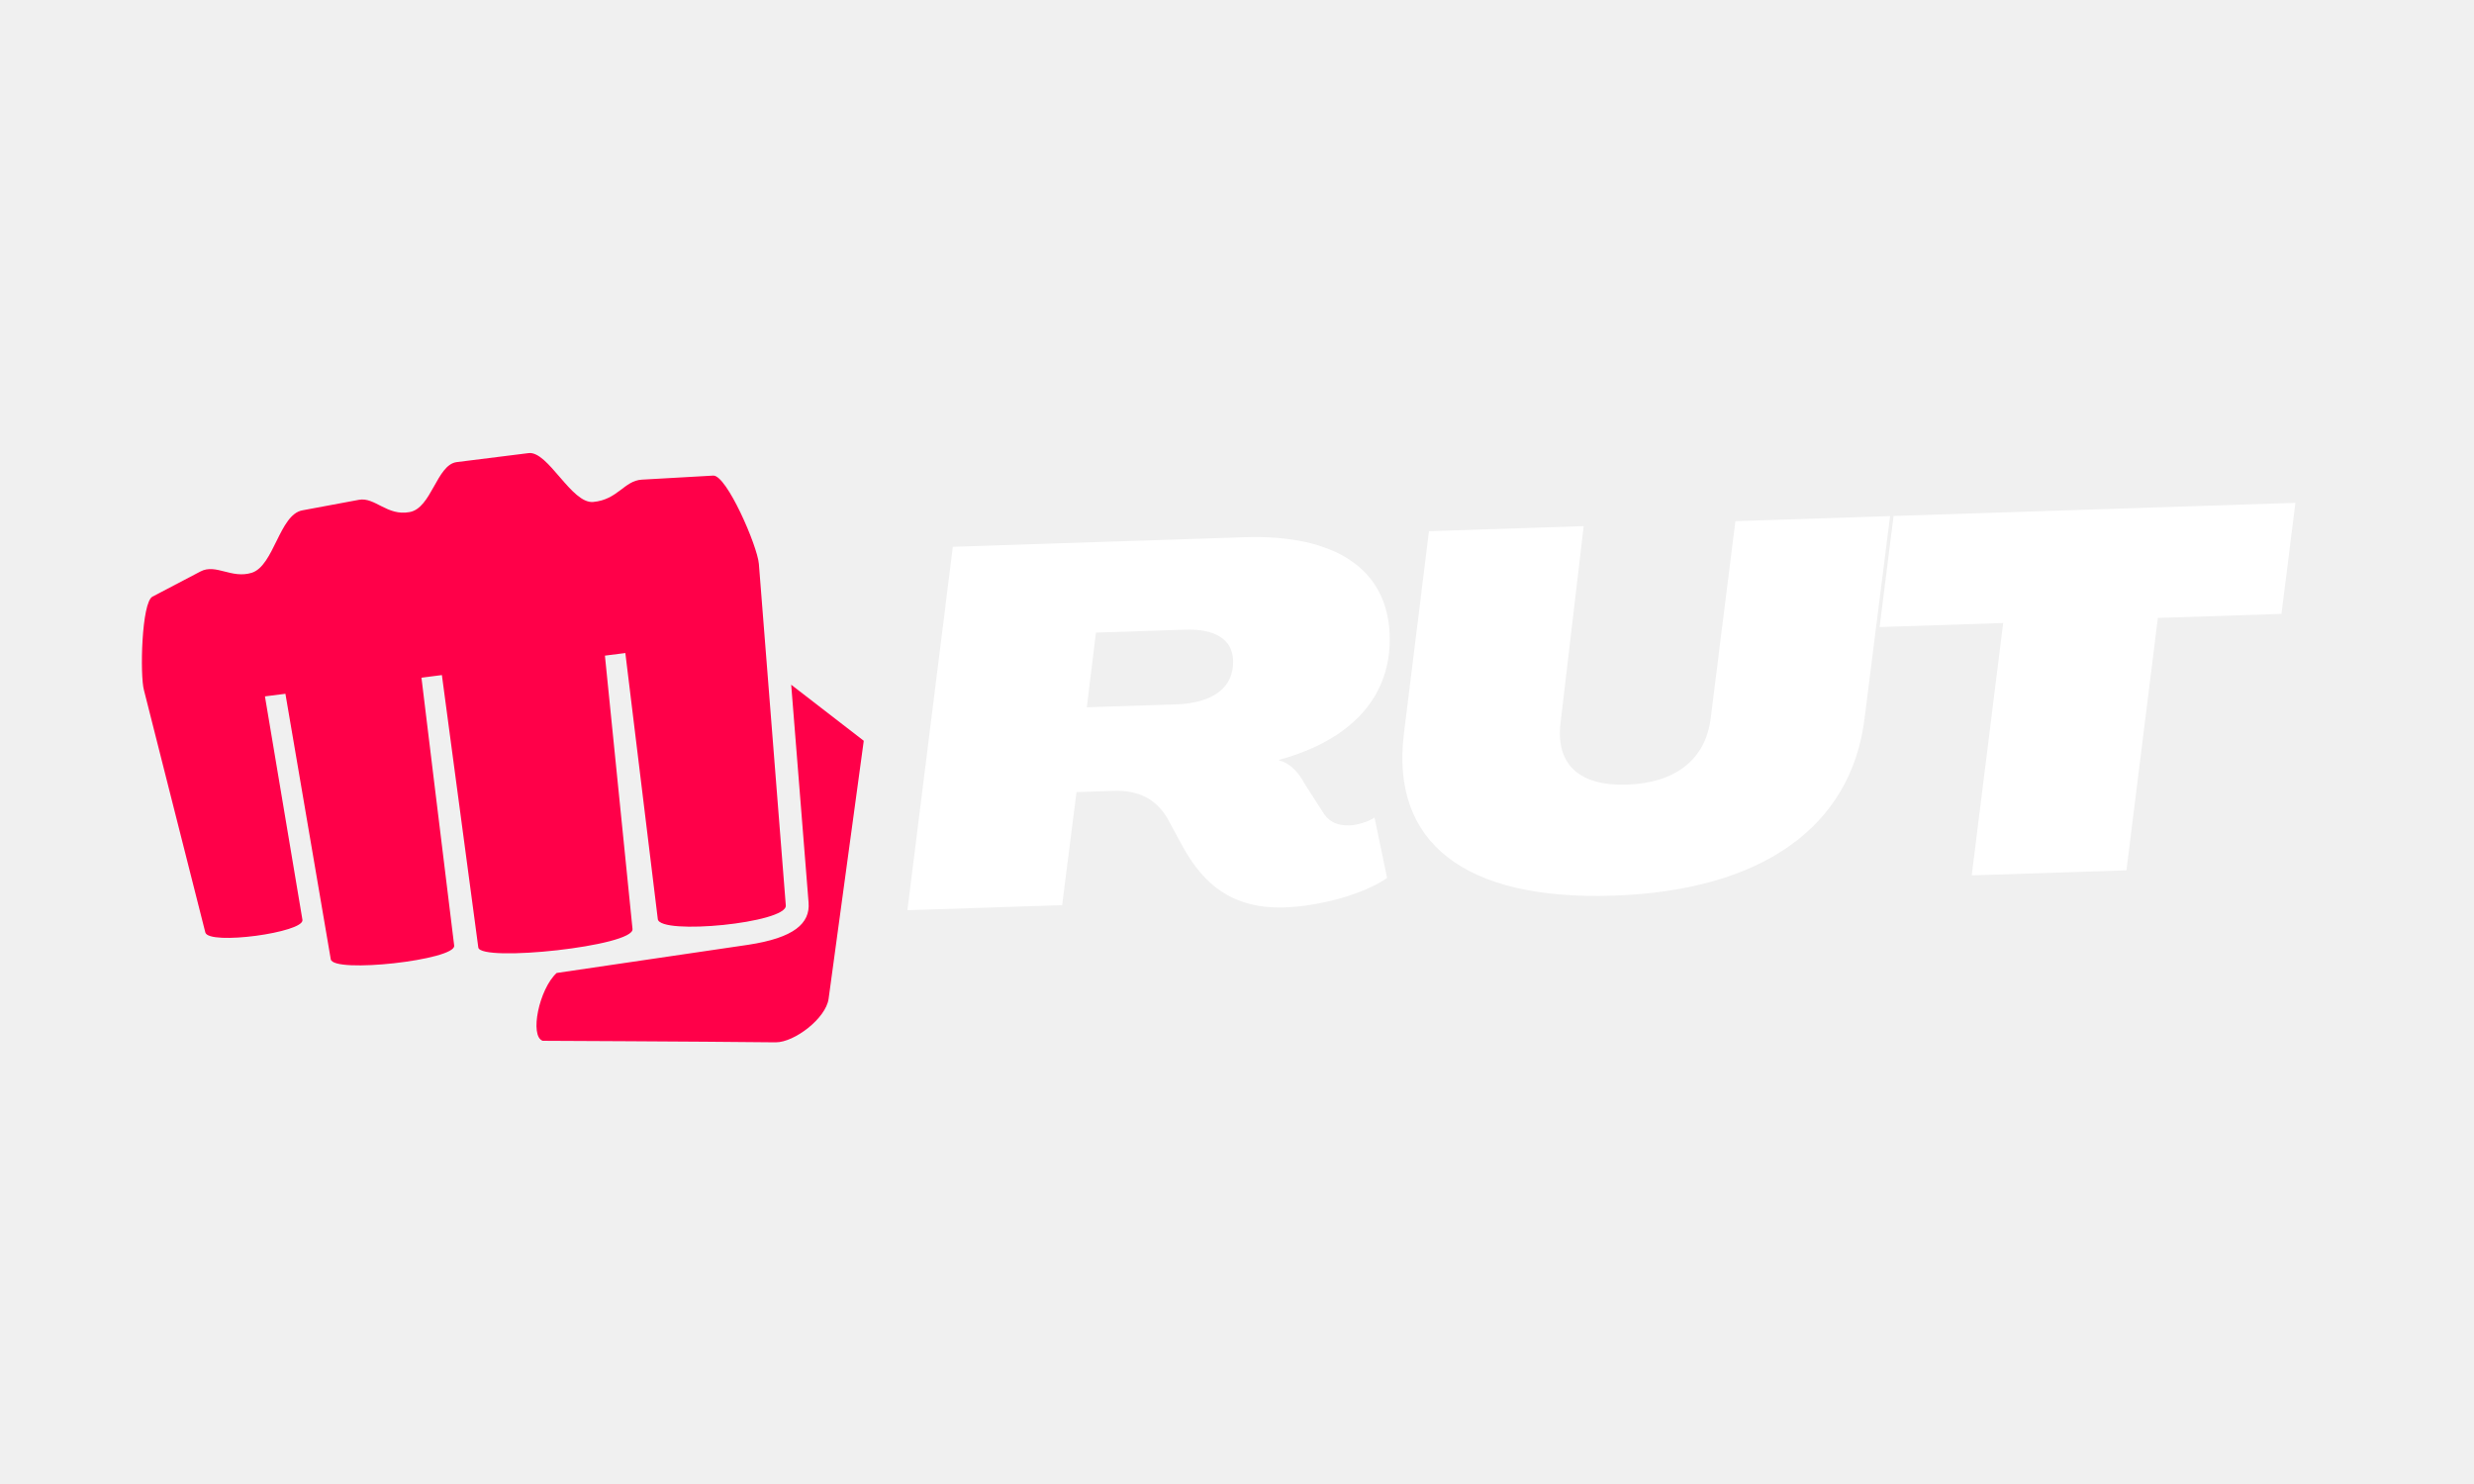
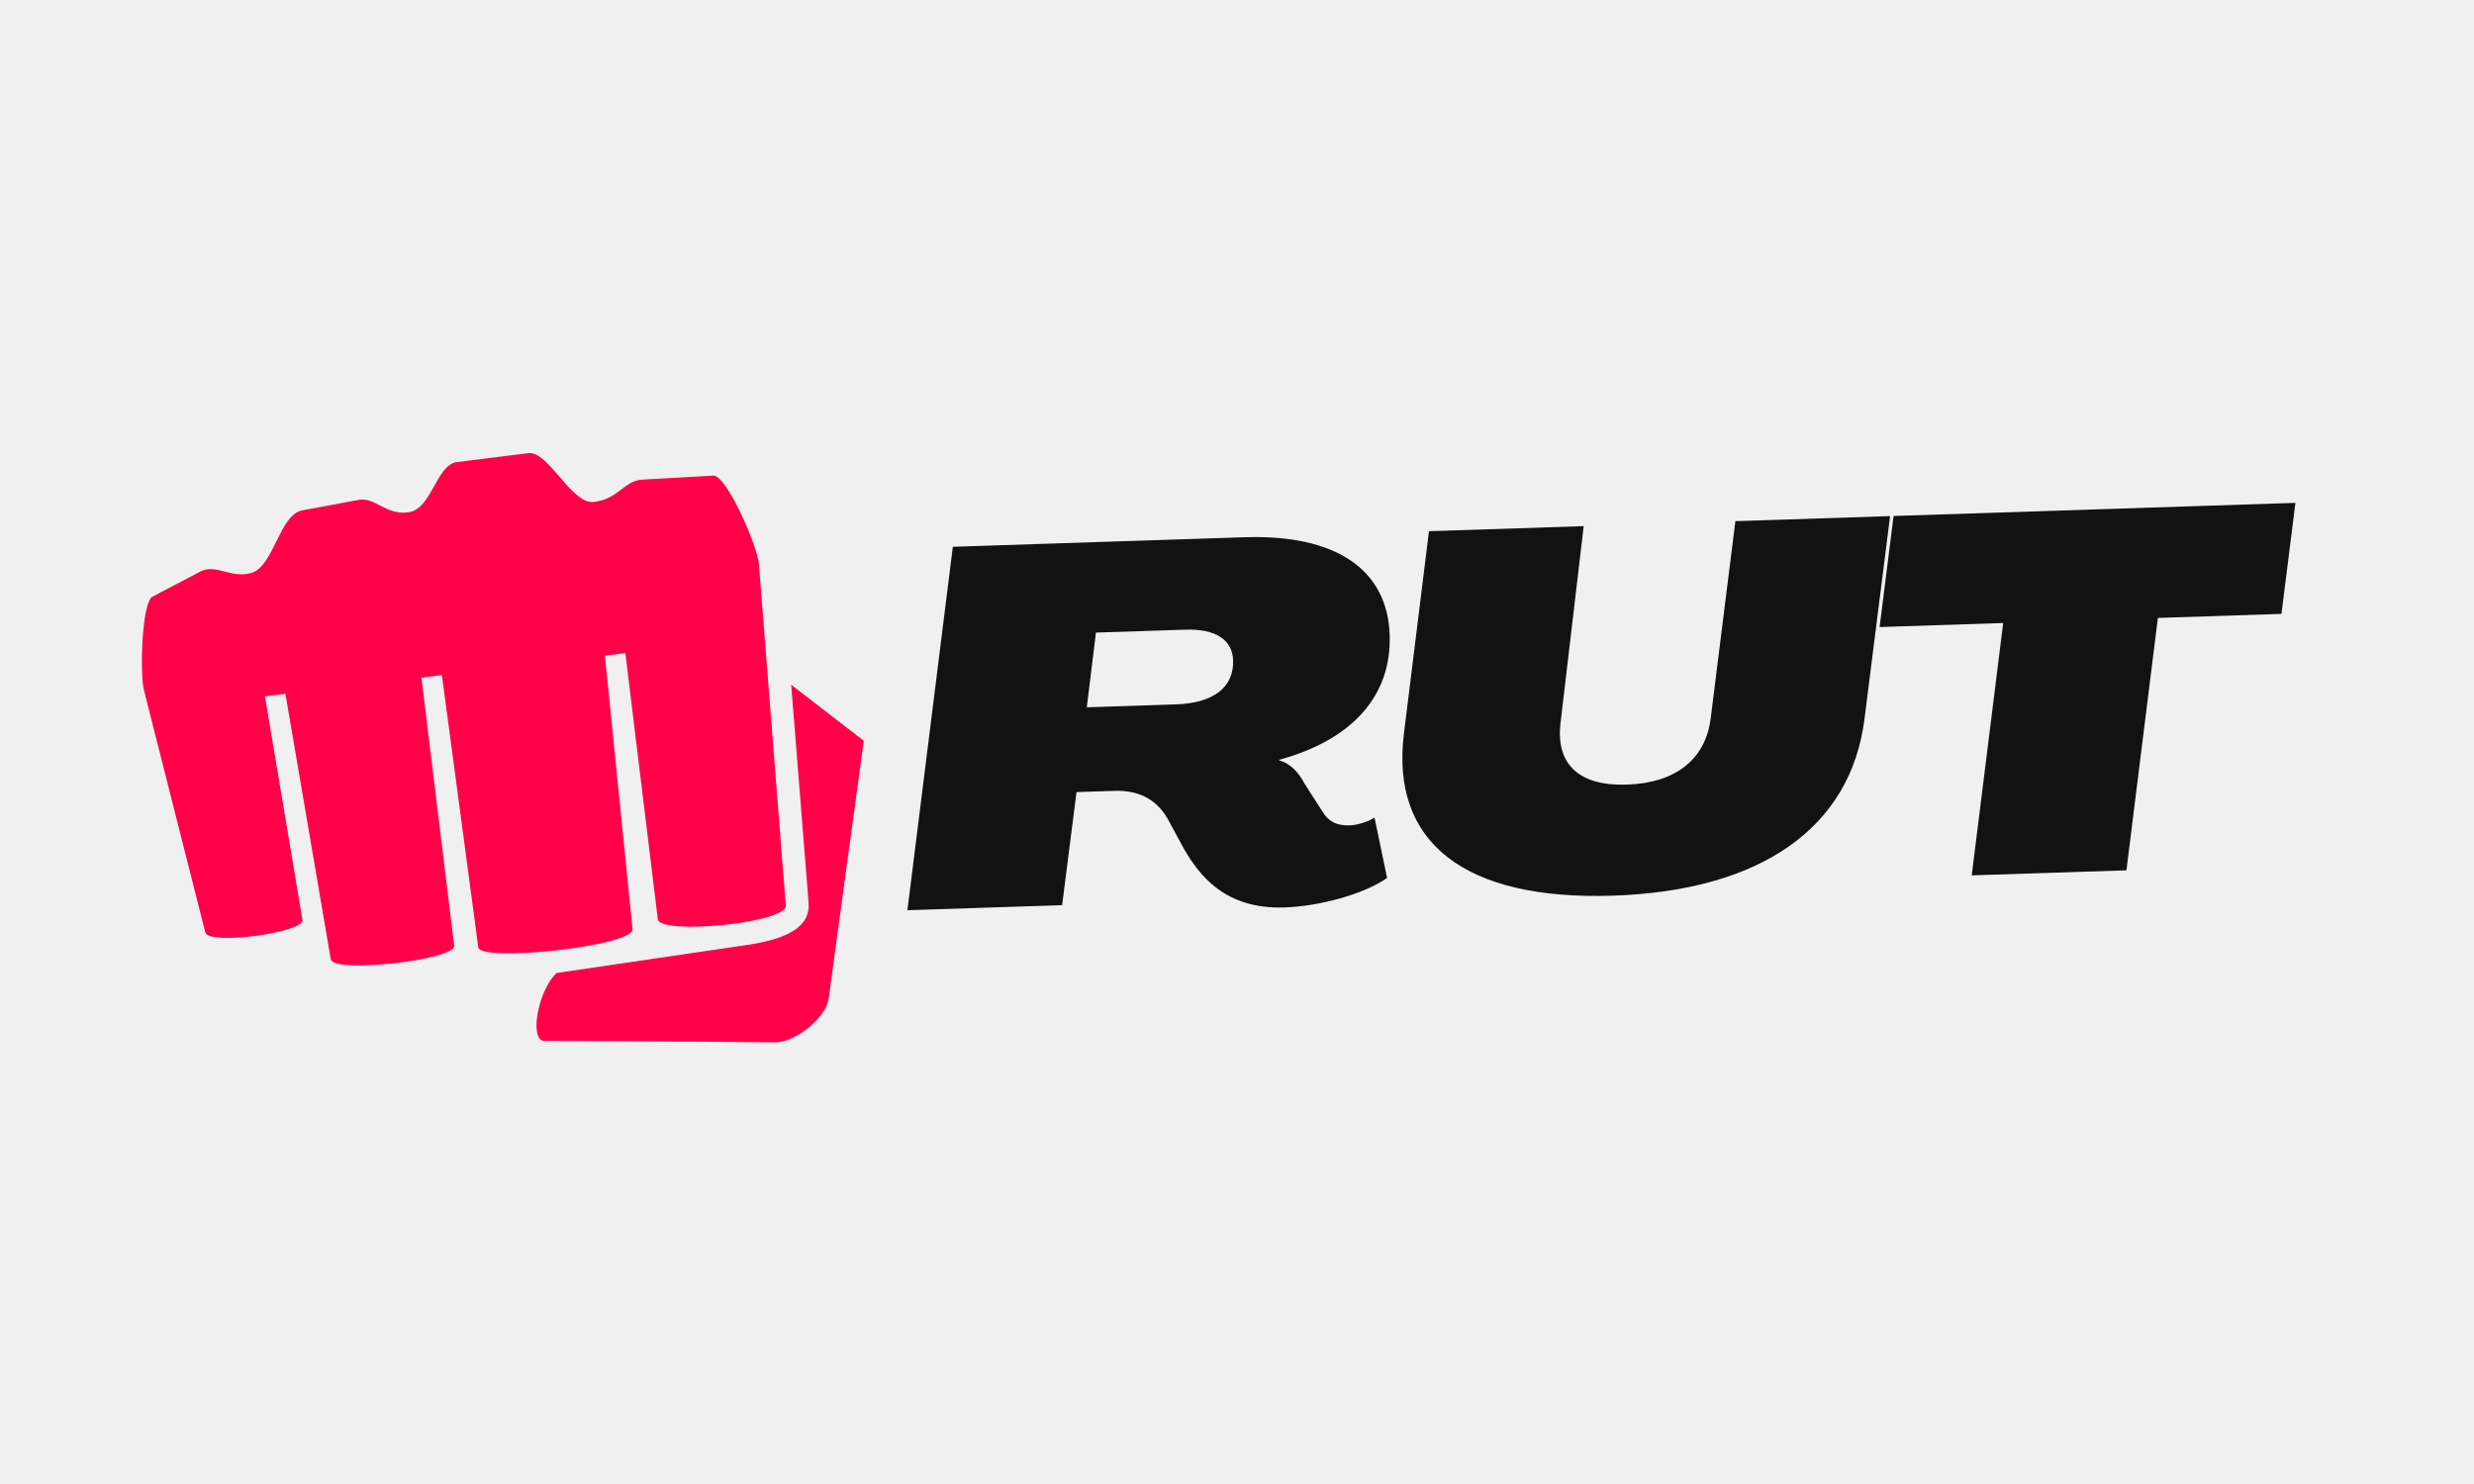
<svg xmlns="http://www.w3.org/2000/svg" width="500" zoomAndPan="magnify" viewBox="0 0 375 225" height="300" preserveAspectRatio="xMidYMid meet" version="1.0">
  <defs>
    <g />
-     <clipPath id="92c2fad9ef">
+     <clipPath id="121e6f29fd">
      <path d="M 21 68 L 131 68 L 131 159 L 21 159 Z M 21 68 " clip-rule="nonzero" />
    </clipPath>
-     <clipPath id="244d858659">
+     <clipPath id="f023061dee">
      <path d="M 24.227 62.602 L 134.707 73.332 L 126.078 162.164 L 15.598 151.434 Z M 24.227 62.602 " clip-rule="nonzero" />
    </clipPath>
-     <clipPath id="34e429db00">
+     <clipPath id="f1f7f01feb">
      <path d="M 24.227 62.602 L 134.707 73.332 L 126.078 162.164 L 15.598 151.434 Z M 24.227 62.602 " clip-rule="nonzero" />
    </clipPath>
  </defs>
-   <g clip-path="url(#92c2fad9ef)">
-     <g clip-path="url(#244d858659)">
-       <g clip-path="url(#34e429db00)">
+   <g clip-path="url(#121e6f29fd)">
+     <g clip-path="url(#f023061dee)">
+       <g clip-path="url(#f1f7f01feb)">
        <path fill="#ff0049" d="M 119.926 103.816 L 122.562 136.852 C 122.812 140 120.371 142.195 113.383 143.25 L 84.375 147.52 C 81.703 149.965 80.242 157.117 82.262 157.801 C 82.262 157.801 105.488 157.902 117.582 158.035 C 120.434 158.035 125.172 154.398 125.594 151.453 L 130.926 112.316 Z M 95.875 140.855 L 91.691 99.406 L 94.789 99.012 L 99.707 139.355 C 100.023 141.816 119.34 139.941 119.109 137.281 L 115.027 85.492 C 114.805 82.762 110.145 72.027 108.117 72.109 L 97.273 72.723 C 94.613 72.883 93.637 75.773 89.918 76.105 C 86.621 76.41 83.09 68.359 80.133 68.699 L 69.215 70.066 C 66.188 70.469 65.406 77.059 62.082 77.641 C 58.68 78.281 56.809 75.32 54.398 75.781 L 45.828 77.379 C 42.355 78.016 41.531 85.781 38.16 86.844 C 35.074 87.797 32.73 85.414 30.387 86.645 L 23.129 90.453 C 21.449 91.266 21.199 102.422 21.82 104.633 L 31.121 141.371 C 31.621 143.367 46.148 141.375 45.844 139.469 L 40.16 105.582 L 43.262 105.188 L 50.137 145.441 C 50.48 147.629 69.117 145.551 68.844 143.371 C 67.168 129.805 63.883 102.746 63.883 102.746 L 66.98 102.352 L 72.5 143.656 C 72.84 145.91 96.176 143.457 95.871 140.855 Z M 95.875 140.855 " fill-opacity="1" fill-rule="nonzero" />
      </g>
    </g>
  </g>
-   <g fill="#ffffff" fill-opacity="1">
+   <g fill="#121212" fill-opacity="1">
    <g transform="translate(136.857, 138.0278)">
      <g>
        <path d="M 57.836 -0.445 C 63.09 -0.617 69.887 -2.441 73.391 -4.918 L 71.488 -14.078 C 70.594 -13.441 68.859 -12.926 67.719 -12.887 C 65.586 -12.82 64.414 -13.617 63.609 -14.965 L 60.879 -19.219 C 59.902 -21.094 58.566 -22.344 57.027 -22.75 L 57.027 -22.828 C 68.129 -25.859 74.086 -32.531 73.785 -41.746 C 73.457 -51.719 65.586 -57.023 51.805 -56.574 L 7.57 -55.125 L 0.684 -0.023 L 24.137 -0.789 L 26.316 -17.934 L 32.027 -18.121 C 35.605 -18.238 38.316 -16.957 40.09 -13.965 L 42.117 -10.219 C 44.797 -5.203 48.852 -0.152 57.836 -0.445 Z M 27.879 -30.789 L 29.262 -42.117 L 42.812 -42.559 C 47.379 -42.711 49.949 -41.039 50.055 -37.918 C 50.188 -33.809 47.066 -31.418 41.355 -31.23 Z M 27.879 -30.789 " />
      </g>
    </g>
  </g>
-   <g fill="#ffffff" fill-opacity="1">
+   <g fill="#121212" fill-opacity="1">
    <g transform="translate(209.7153, 135.6418)">
      <g>
        <path d="M 34.762 0.156 C 57.223 -0.578 70.855 -10.172 72.906 -26.699 L 76.777 -57.391 L 53.328 -56.625 L 49.582 -26.699 C 48.793 -20.5 44.262 -16.922 36.875 -16.68 C 29.645 -16.441 26.105 -19.758 26.816 -25.953 L 30.336 -55.871 L 6.883 -55.102 L 3.086 -24.414 C 1.039 -7.883 12.301 0.895 34.762 0.156 Z M 34.762 0.156 " />
      </g>
    </g>
  </g>
-   <g fill="#ffffff" fill-opacity="1">
+   <g fill="#121212" fill-opacity="1">
    <g transform="translate(282.3452, 133.2632)">
      <g>
        <path d="M 16.523 -0.543 L 39.973 -1.309 L 44.738 -39.574 L 63.469 -40.188 L 65.586 -57.023 L 4.676 -55.031 L 2.559 -38.191 L 21.289 -38.805 Z M 16.523 -0.543 " />
      </g>
    </g>
  </g>
</svg>
